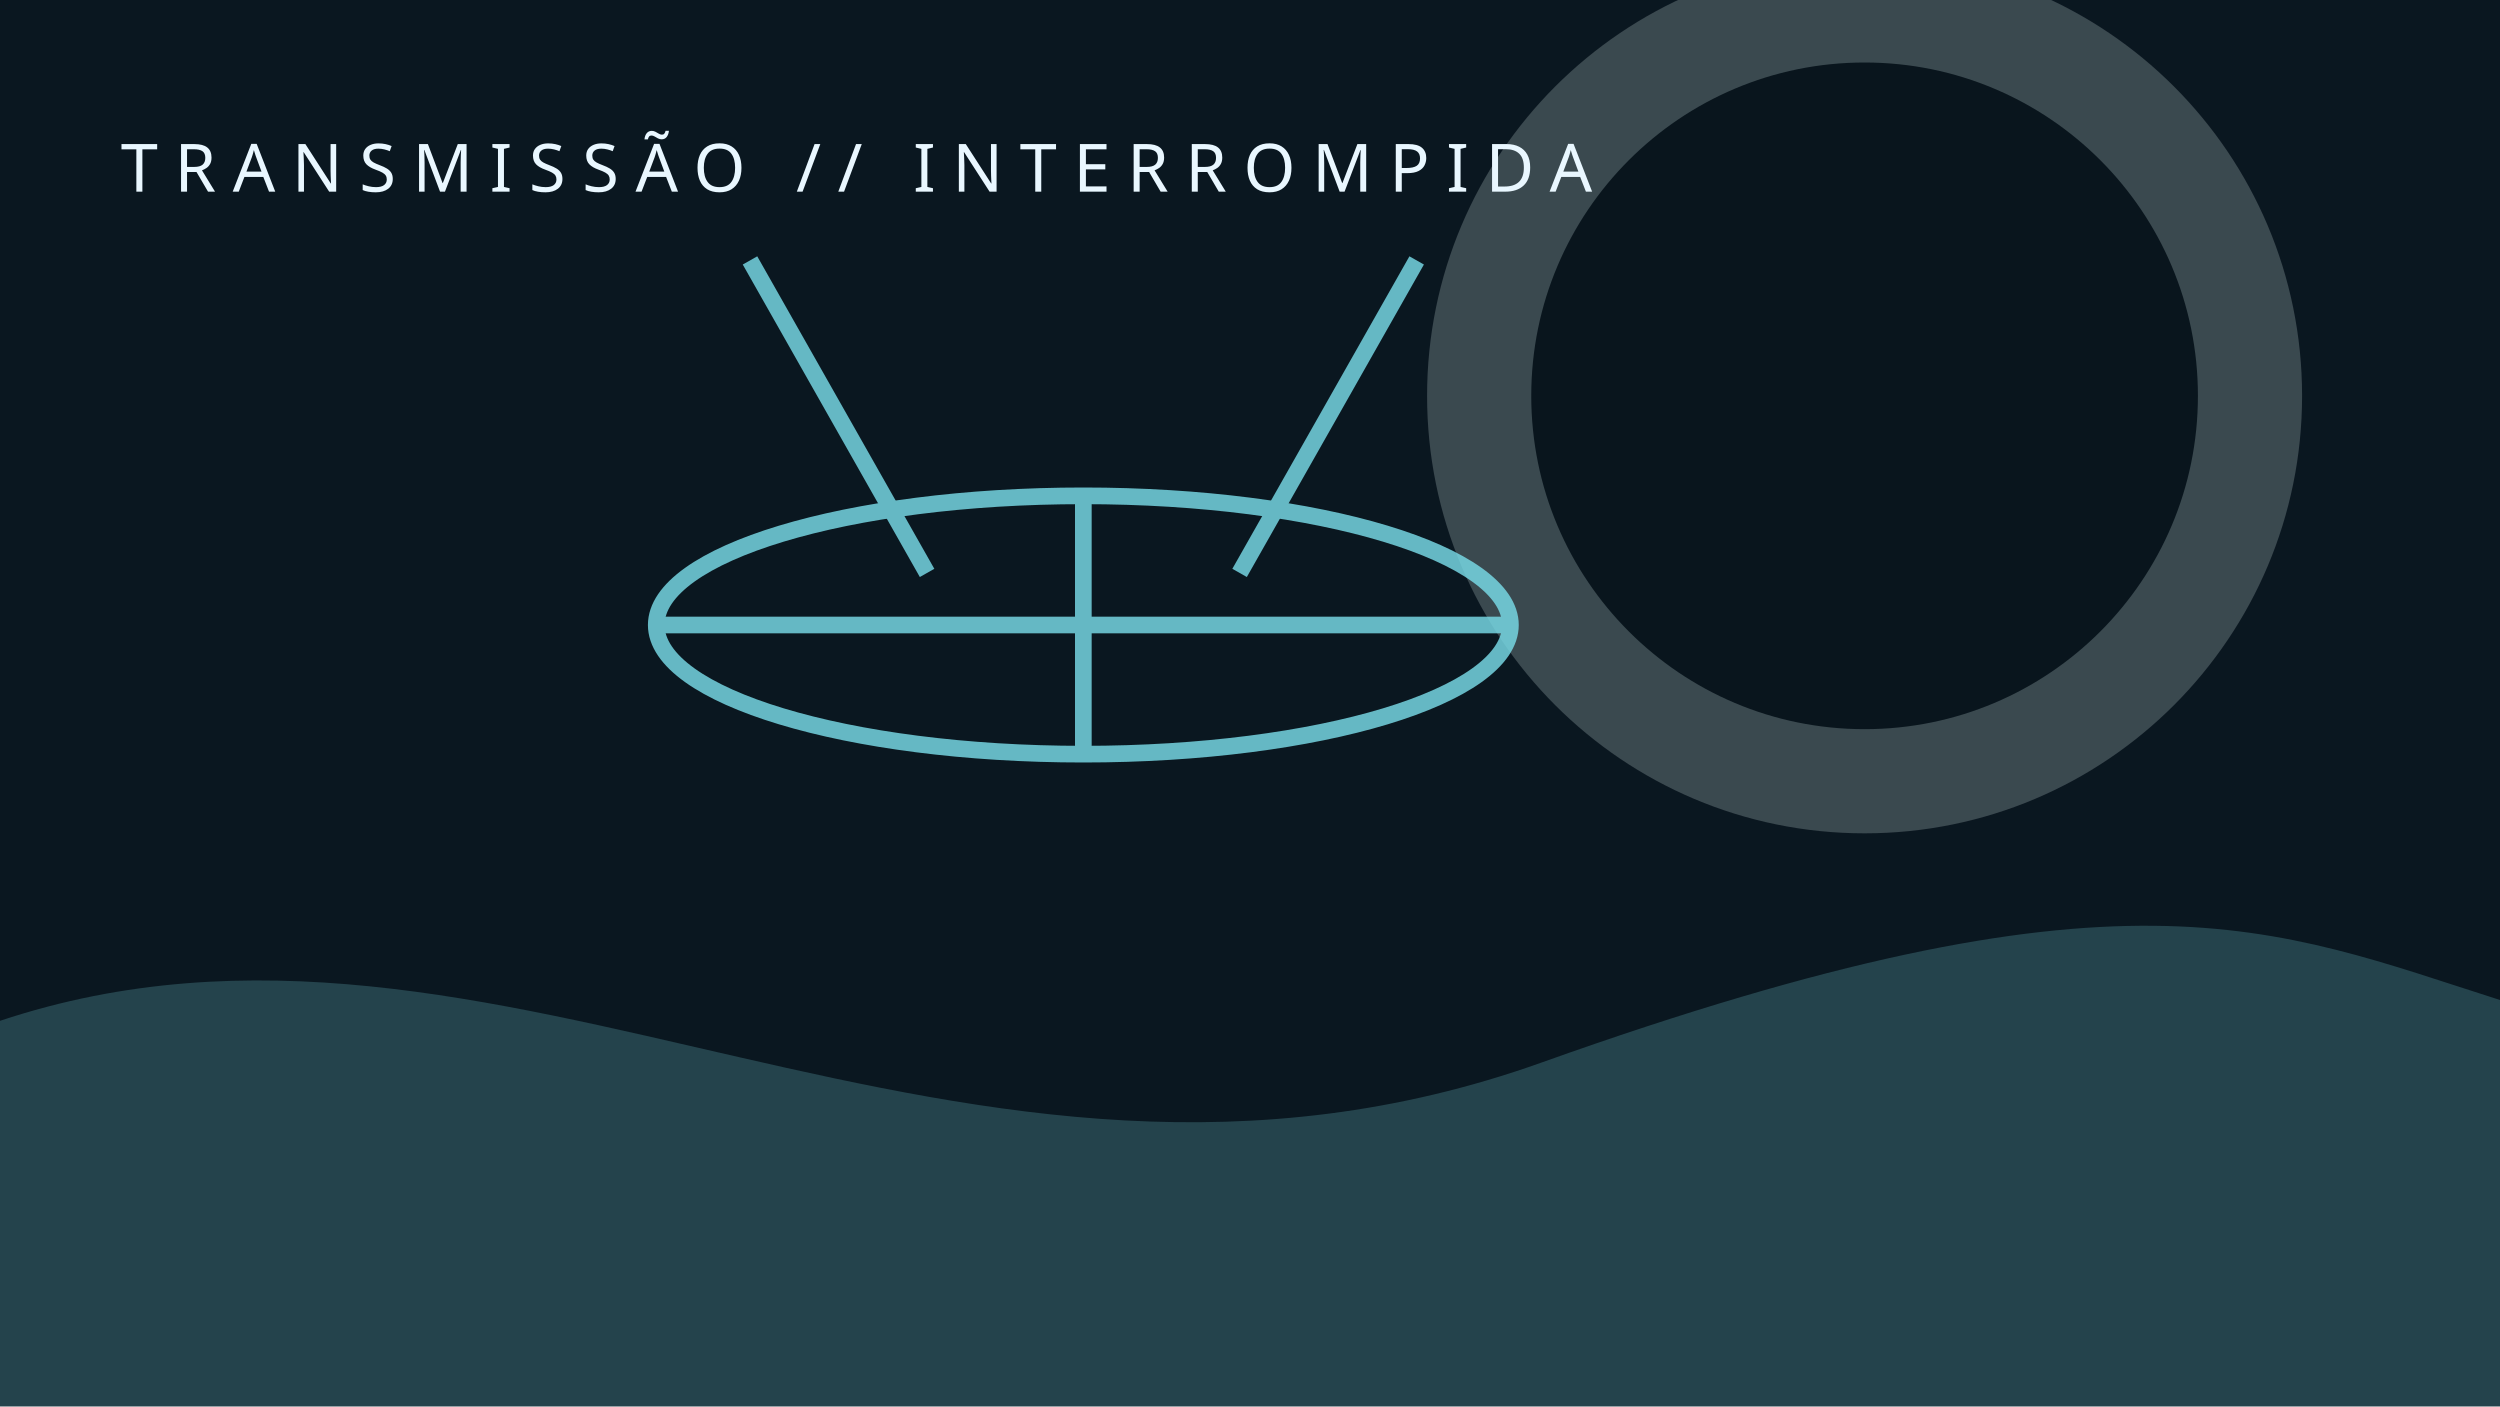
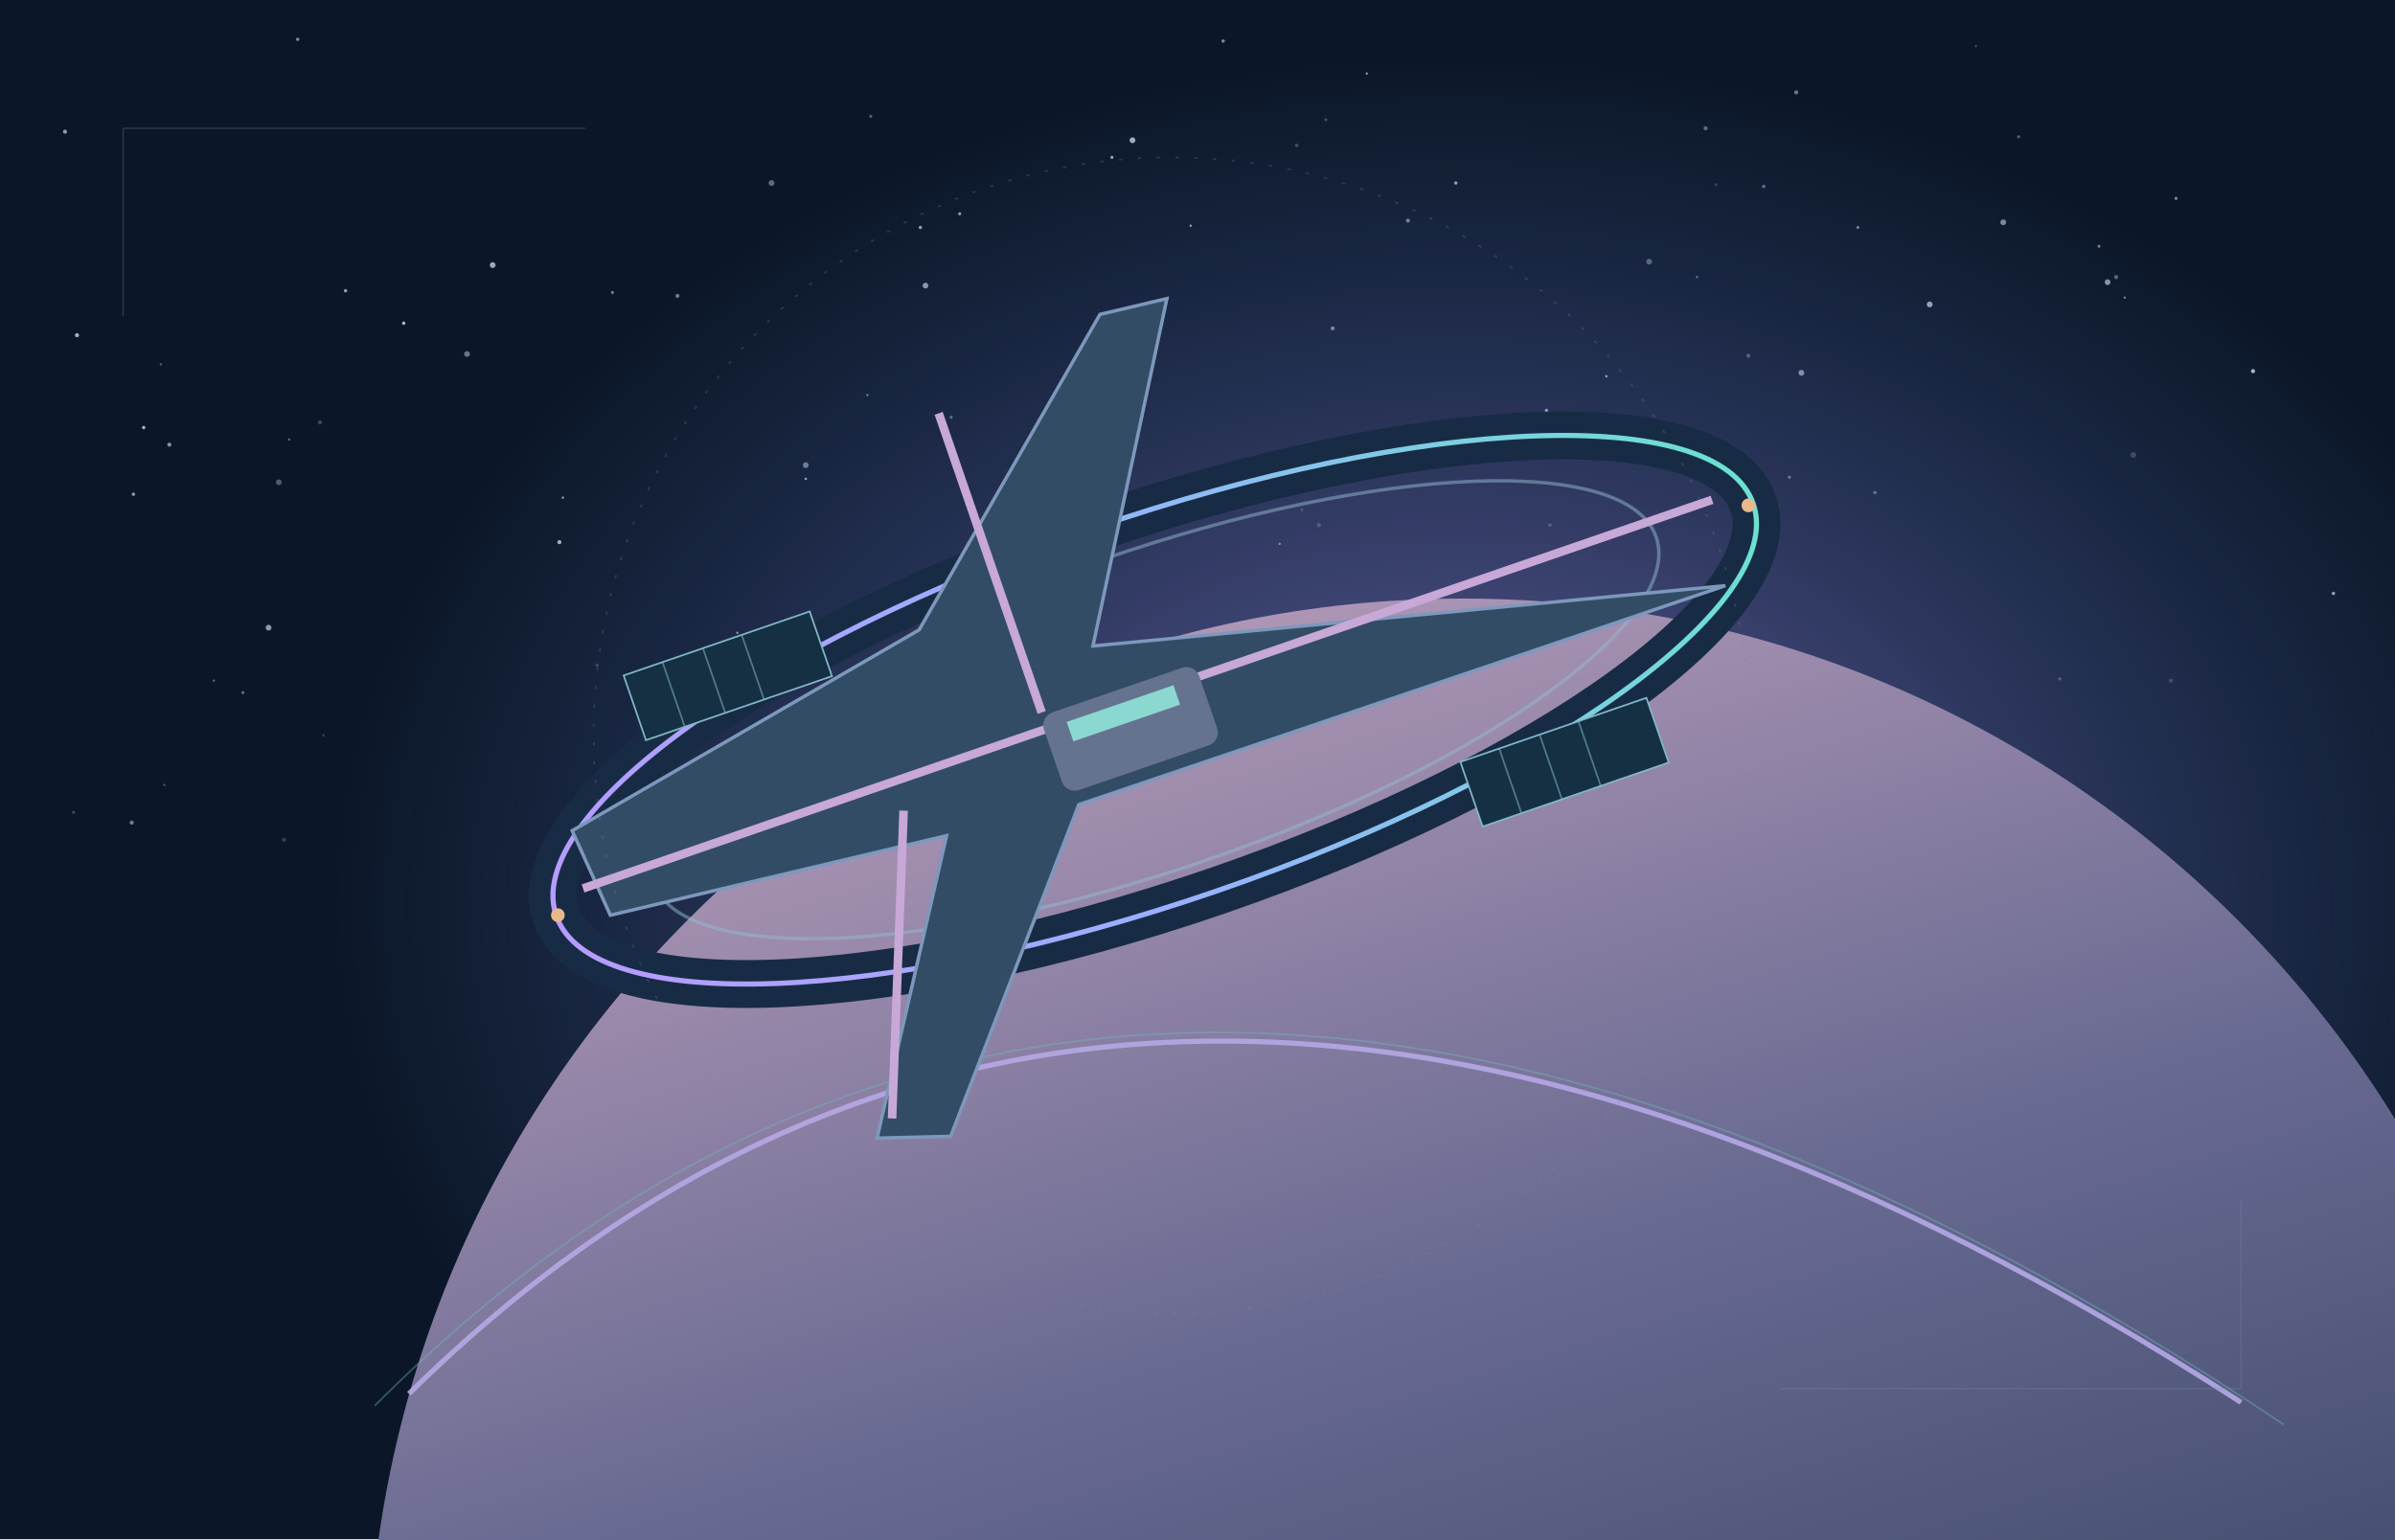
- <svg xmlns="http://www.w3.org/2000/svg" viewBox="0 0 1200 675" role="img" aria-labelledby="title desc">
-   <rect width="1200" height="675" fill="#0a1720" />
-   <circle cx="895" cy="190" r="210" fill="#b8c8c9" opacity=".28" />
-   <circle cx="895" cy="190" r="160" fill="#09151d" />
-   <path d="M0 490C240 410 460 610 740 510s350-65 460-30v195H0Z" fill="#24434c" />
-   <g fill="none" stroke="#79dce8" stroke-width="8" opacity=".82">
-     <ellipse cx="520" cy="300" rx="205" ry="62" />
-     <path d="M315 300h410M520 238v124M445 275l-85-150M595 275l85-150" />
+ <svg xmlns="http://www.w3.org/2000/svg" width="1400" height="900" viewBox="0 0 1400 900">
+   <defs>
+     <linearGradient id="sky" x2=".2" y2="1">
+       <stop stop-color="#091c30" />
+       <stop offset=".55" stop-color="#25223d" />
+       <stop offset="1" stop-color="#ae6968" />
+     </linearGradient>
+     <linearGradient id="foil">
+       <stop stop-color="#b79bff" />
+       <stop offset=".45" stop-color="#9aafff" />
+       <stop offset="1" stop-color="#6be1d1" />
+     </linearGradient>
+     <linearGradient id="warm" x2=".5" y2="1">
+       <stop stop-color="#e9b072" />
+       <stop offset="1" stop-color="#c88ad2" />
+     </linearGradient>
+     <radialGradient id="halo">
+       <stop stop-color="#9180d8" stop-opacity=".7" />
+       <stop offset="1" stop-color="#526fba" stop-opacity="0" />
+     </radialGradient>
+     <linearGradient id="planet" x2=".3" y2="1">
+       <stop stop-color="#c8a7c2" />
+       <stop offset=".42" stop-color="#696a92" />
+       <stop offset="1" stop-color="#152b43" />
+     </linearGradient>
+   </defs>
+   <rect width="1400" height="900" fill="#0b1728" />
+   <circle cx="78" cy="289" r="1" fill="#c5d6ef" opacity="0.68" />
+   <circle cx="157" cy="367" r="1.7" fill="#c5d6ef" opacity="0.68" />
+   <circle cx="636" cy="425" r="1.2" fill="#c5d6ef" opacity="0.27" />
+   <circle cx="1050" cy="54" r="1.2" fill="#c5d6ef" opacity="0.50" />
+   <circle cx="1204" cy="397" r="0.9" fill="#c5d6ef" opacity="0.34" />
+   <circle cx="142" cy="405" r="0.9" fill="#c5d6ef" opacity="0.46" />
+   <circle cx="187" cy="247" r="1.2" fill="#c5d6ef" opacity="0.26" />
+   <circle cx="997" cy="75" r="1.2" fill="#c5d6ef" opacity="0.44" />
+   <circle cx="890" cy="394" r="1.2" fill="#c5d6ef" opacity="0.65" />
+   <circle cx="431" cy="370" r="0.7" fill="#c5d6ef" opacity="0.72" />
+   <circle cx="541" cy="167" r="1.7" fill="#c5d6ef" opacity="0.68" />
+   <circle cx="779" cy="192" r="1.2" fill="#c5d6ef" opacity="0.60" />
+   <circle cx="906" cy="307" r="1" fill="#c5d6ef" opacity="0.31" />
+   <circle cx="1025" cy="347" r="1.7" fill="#c5d6ef" opacity="0.79" />
+   <circle cx="939" cy="220" r="0.7" fill="#c5d6ef" opacity="0.82" />
+   <circle cx="43" cy="475" r="0.9" fill="#c5d6ef" opacity="0.26" />
+   <circle cx="792" cy="473" r="1.2" fill="#c5d6ef" opacity="0.73" />
+   <circle cx="471" cy="280" r="0.7" fill="#c5d6ef" opacity="0.83" />
+   <circle cx="125" cy="398" r="0.7" fill="#c5d6ef" opacity="0.41" />
+   <circle cx="507" cy="231" r="0.7" fill="#c5d6ef" opacity="0.53" />
+   <circle cx="396" cy="173" r="1.2" fill="#c5d6ef" opacity="0.51" />
+   <circle cx="471" cy="272" r="1.7" fill="#c5d6ef" opacity="0.55" />
+   <circle cx="871" cy="370" r="1.7" fill="#c5d6ef" opacity="0.66" />
+   <circle cx="715" cy="24" r="1" fill="#c5d6ef" opacity="0.58" />
+   <circle cx="202" cy="170" r="1" fill="#c5d6ef" opacity="0.70" />
+   <circle cx="538" cy="133" r="1" fill="#c5d6ef" opacity="0.71" />
+   <circle cx="964" cy="153" r="1.7" fill="#c5d6ef" opacity="0.40" />
+   <circle cx="904" cy="240" r="1" fill="#c5d6ef" opacity="0.77" />
+   <circle cx="96" cy="459" r="0.7" fill="#c5d6ef" opacity="0.32" />
+   <circle cx="166" cy="491" r="1.2" fill="#c5d6ef" opacity="0.22" />
+   <circle cx="584" cy="385" r="0.7" fill="#c5d6ef" opacity="0.47" />
+   <circle cx="1317" cy="217" r="1.2" fill="#c5d6ef" opacity="0.84" />
+   <circle cx="530" cy="472" r="1.7" fill="#c5d6ef" opacity="0.63" />
+   <circle cx="1227" cy="144" r="0.9" fill="#c5d6ef" opacity="0.52" />
+   <circle cx="1096" cy="288" r="1" fill="#c5d6ef" opacity="0.46" />
+   <circle cx="451" cy="107" r="1.7" fill="#c5d6ef" opacity="0.44" />
+   <circle cx="349" cy="389" r="1" fill="#c5d6ef" opacity="0.23" />
+   <circle cx="1155" cy="27" r="0.7" fill="#c5d6ef" opacity="0.27" />
+   <circle cx="914" cy="435" r="1" fill="#c5d6ef" opacity="0.54" />
+   <circle cx="758" cy="85" r="1" fill="#c5d6ef" opacity="0.29" />
+   <circle cx="696" cy="132" r="0.7" fill="#c5d6ef" opacity="0.73" />
+   <circle cx="174" cy="23" r="1" fill="#c5d6ef" opacity="0.58" />
+   <circle cx="1180" cy="80" r="0.9" fill="#c5d6ef" opacity="0.39" />
+   <circle cx="1232" cy="165" r="1.7" fill="#c5d6ef" opacity="0.66" />
+   <circle cx="1086" cy="133" r="0.9" fill="#c5d6ef" opacity="0.52" />
+   <circle cx="329" cy="291" r="0.7" fill="#c5d6ef" opacity="0.73" />
+   <circle cx="518" cy="355" r="1.7" fill="#c5d6ef" opacity="0.58" />
+   <circle cx="273" cy="207" r="1.7" fill="#c5d6ef" opacity="0.49" />
+   <circle cx="1022" cy="208" r="1.2" fill="#c5d6ef" opacity="0.36" />
+   <circle cx="514" cy="385" r="0.9" fill="#c5d6ef" opacity="0.82" />
+   <circle cx="358" cy="171" r="0.9" fill="#c5d6ef" opacity="0.55" />
+   <circle cx="1053" cy="218" r="1.7" fill="#c5d6ef" opacity="0.66" />
+   <circle cx="169" cy="257" r="0.7" fill="#c5d6ef" opacity="0.44" />
+   <circle cx="837" cy="483" r="1.2" fill="#c5d6ef" opacity="0.37" />
+   <circle cx="509" cy="68" r="0.9" fill="#c5d6ef" opacity="0.39" />
+   <circle cx="650" cy="92" r="0.9" fill="#c5d6ef" opacity="0.78" />
+   <circle cx="960" cy="404" r="1.2" fill="#c5d6ef" opacity="0.57" />
+   <circle cx="787" cy="411" r="1" fill="#c5d6ef" opacity="0.75" />
+   <circle cx="38" cy="77" r="1.2" fill="#c5d6ef" opacity="0.68" />
+   <circle cx="327" cy="317" r="1.2" fill="#c5d6ef" opacity="0.83" />
+   <circle cx="1128" cy="178" r="1.7" fill="#c5d6ef" opacity="0.77" />
+   <circle cx="1046" cy="279" r="0.9" fill="#c5d6ef" opacity="0.54" />
+   <circle cx="775" cy="70" r="0.9" fill="#c5d6ef" opacity="0.28" />
+   <circle cx="77" cy="481" r="1.2" fill="#c5d6ef" opacity="0.53" />
+   <circle cx="829" cy="442" r="0.9" fill="#c5d6ef" opacity="0.72" />
+   <circle cx="851" cy="107" r="1" fill="#c5d6ef" opacity="0.71" />
+   <circle cx="690" cy="425" r="0.9" fill="#c5d6ef" opacity="0.26" />
+   <circle cx="992" cy="162" r="0.7" fill="#c5d6ef" opacity="0.50" />
+   <circle cx="45" cy="196" r="1.2" fill="#c5d6ef" opacity="0.82" />
+   <circle cx="662" cy="82" r="1.7" fill="#c5d6ef" opacity="0.79" />
+   <circle cx="1269" cy="398" r="1.2" fill="#c5d6ef" opacity="0.24" />
+   <circle cx="236" cy="189" r="1" fill="#c5d6ef" opacity="0.84" />
+   <circle cx="189" cy="430" r="0.7" fill="#c5d6ef" opacity="0.25" />
+   <circle cx="1237" cy="162" r="1.2" fill="#c5d6ef" opacity="0.42" />
+   <circle cx="1174" cy="455" r="0.9" fill="#c5d6ef" opacity="0.46" />
+   <circle cx="761" cy="298" r="0.9" fill="#c5d6ef" opacity="0.25" />
+   <circle cx="925" cy="248" r="0.7" fill="#c5d6ef" opacity="0.56" />
+   <circle cx="99" cy="260" r="1.2" fill="#c5d6ef" opacity="0.63" />
+   <circle cx="84" cy="250" r="1" fill="#c5d6ef" opacity="0.82" />
+   <circle cx="1031" cy="109" r="1" fill="#c5d6ef" opacity="0.46" />
+   <circle cx="1364" cy="347" r="1" fill="#c5d6ef" opacity="0.75" />
+   <circle cx="823" cy="129" r="1.2" fill="#c5d6ef" opacity="0.54" />
+   <circle cx="896" cy="441" r="1.7" fill="#c5d6ef" opacity="0.22" />
+   <circle cx="561" cy="125" r="0.9" fill="#c5d6ef" opacity="0.73" />
+   <circle cx="977" cy="423" r="1.2" fill="#c5d6ef" opacity="0.46" />
+   <circle cx="163" cy="282" r="1.7" fill="#c5d6ef" opacity="0.36" />
+   <circle cx="730" cy="437" r="1" fill="#c5d6ef" opacity="0.62" />
+   <circle cx="94" cy="213" r="0.7" fill="#c5d6ef" opacity="0.37" />
+   <circle cx="1242" cy="174" r="0.7" fill="#c5d6ef" opacity="0.54" />
+   <circle cx="771" cy="307" r="1.2" fill="#c5d6ef" opacity="0.29" />
+   <circle cx="748" cy="318" r="0.7" fill="#c5d6ef" opacity="0.67" />
+   <circle cx="556" cy="244" r="0.9" fill="#c5d6ef" opacity="0.46" />
+   <circle cx="1003" cy="108" r="0.9" fill="#c5d6ef" opacity="0.21" />
+   <circle cx="1247" cy="266" r="1.7" fill="#c5d6ef" opacity="0.23" />
+   <circle cx="1171" cy="130" r="1.7" fill="#c5d6ef" opacity="0.60" />
+   <circle cx="288" cy="155" r="1.7" fill="#c5d6ef" opacity="0.76" />
+   <circle cx="799" cy="43" r="0.7" fill="#c5d6ef" opacity="0.65" />
+   <circle cx="808" cy="373" r="1.7" fill="#c5d6ef" opacity="0.33" />
+   <circle cx="1272" cy="116" r="0.9" fill="#c5d6ef" opacity="0.62" />
+   <circle cx="1168" cy="444" r="0.9" fill="#c5d6ef" opacity="0.67" />
+   <ellipse cx="850" cy="530" rx="660" ry="500" fill="url(#halo)" />
+   <circle cx="855" cy="990" r="640" fill="url(#planet)" />
+   <path d="M239 815Q660 400 1310 820" fill="none" stroke="#b5a8e5" stroke-width="3" opacity=".9" />
+   <path d="M219 822Q660 380 1335 833" fill="none" stroke="#6dbabf" stroke-width="1" opacity=".4" />
+   <g transform="translate(675 415) rotate(-19)">
+     <ellipse rx="370" ry="112" fill="none" stroke="#172c44" stroke-width="28" />
+     <ellipse rx="370" ry="112" fill="none" stroke="url(#foil)" stroke-width="3" />
+     <ellipse rx="310" ry="93" fill="none" stroke="#94b9cf" stroke-width="2" opacity=".5" />
+     <path d="M-345 -44l230 -45 160 -140 40 4 -107 178L339 40 -60 38 -194 197 -235 184 -139 30 -340 10z" fill="#334c65" stroke="#7d98bc" stroke-width="2" />
+     <path d="M-350 -10l698 0M-63 -20v-185M-158 8l-65 168" fill="none" stroke="#c7a8d7" stroke-width="5" />
+     <rect x="-65" y="-18" width="96" height="48" rx="8" fill="#65738e" />
+     <rect x="-51" y="-10" width="66" height="12" fill="#8bd8d1" />
+     <g stroke="#81b7c8" fill="#152f43">
+       <path d="M-287 -120h115v40h-115zM159 87h115v40H159z" />
+       <path d="M-263 -120v40m25 -40v40m24 -40v40M183 87v40m25 -40v40m24 -40v40" opacity=".55" />
+     </g>
+     <g fill="#e9b88b">
+       <circle cx="-369" cy="0" r="4" />
+       <circle cx="367" cy="0" r="4" />
+     </g>
  </g>
-   <text x="58" y="92" fill="#e9f7ff" font-family="sans-serif" font-size="32" letter-spacing="8">TRANSMISSÃO // INTERROMPIDA</text>
+   <g fill="none" stroke="#7684ad" opacity=".25">
+     <circle cx="685" cy="430" r="338" stroke-dasharray="2 9" />
+     <path d="M72 75h270m-270 0v110M1310 812h-270m270 0V702" />
+   </g>
</svg>
